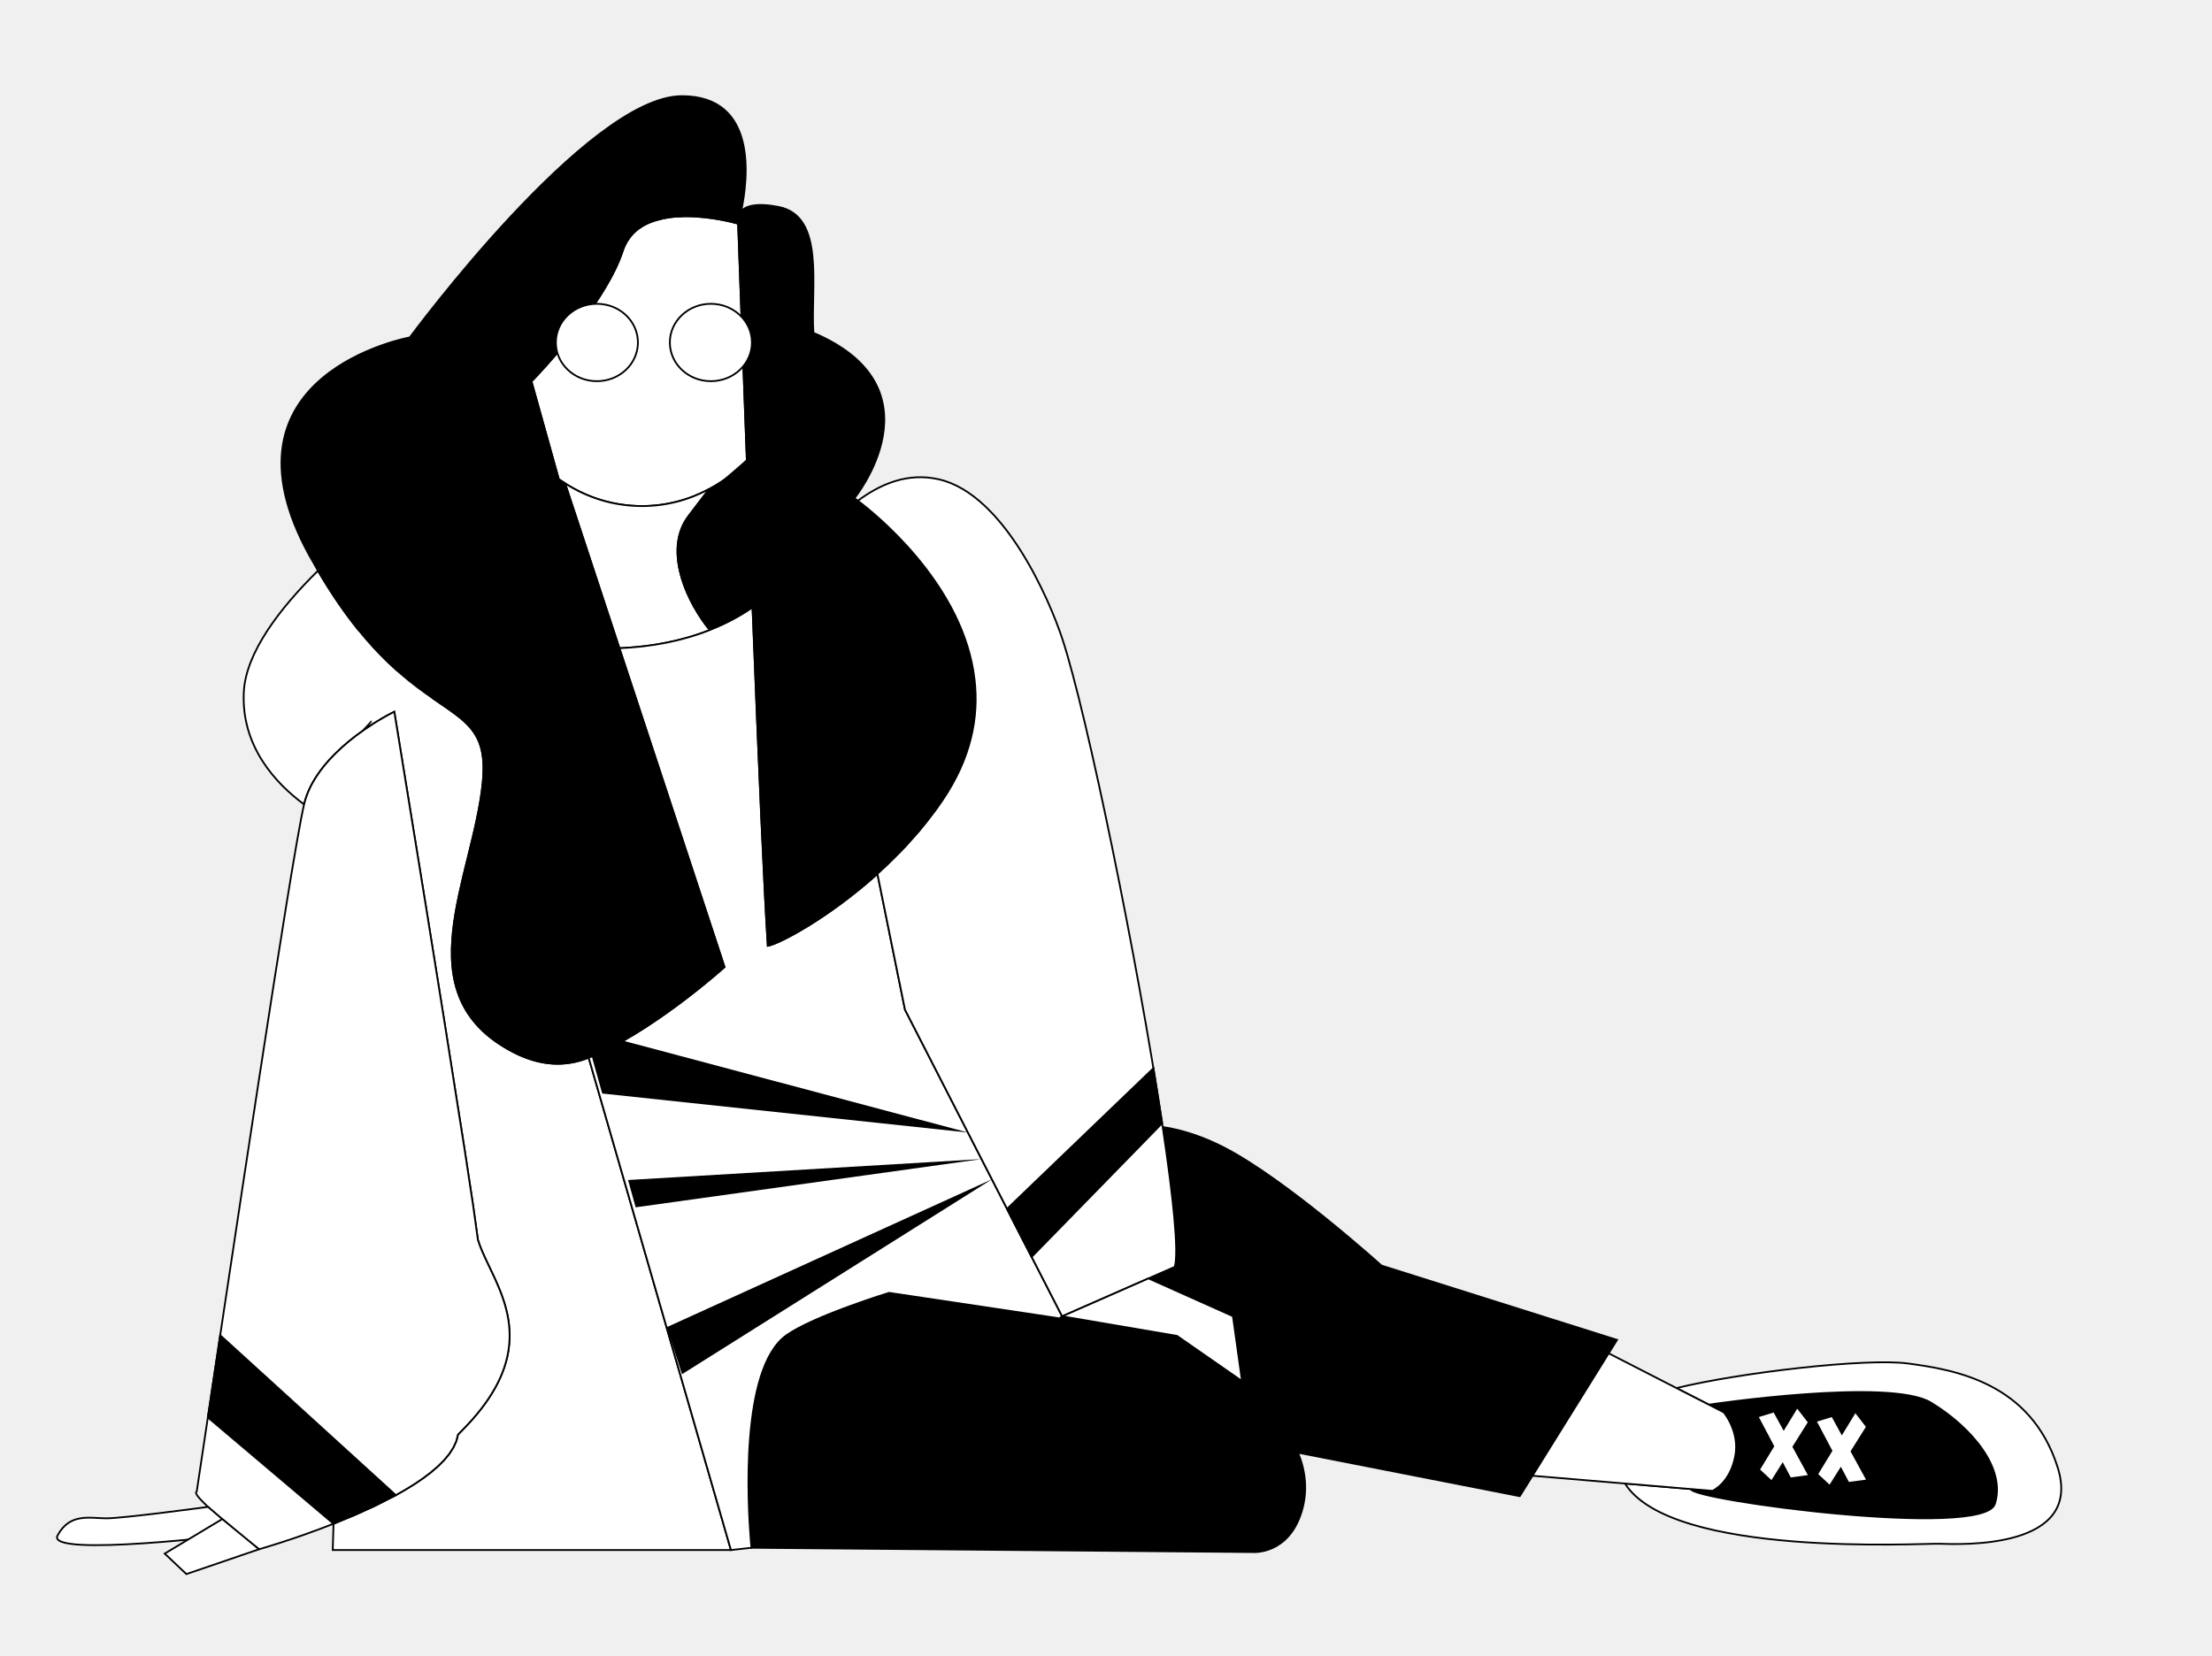
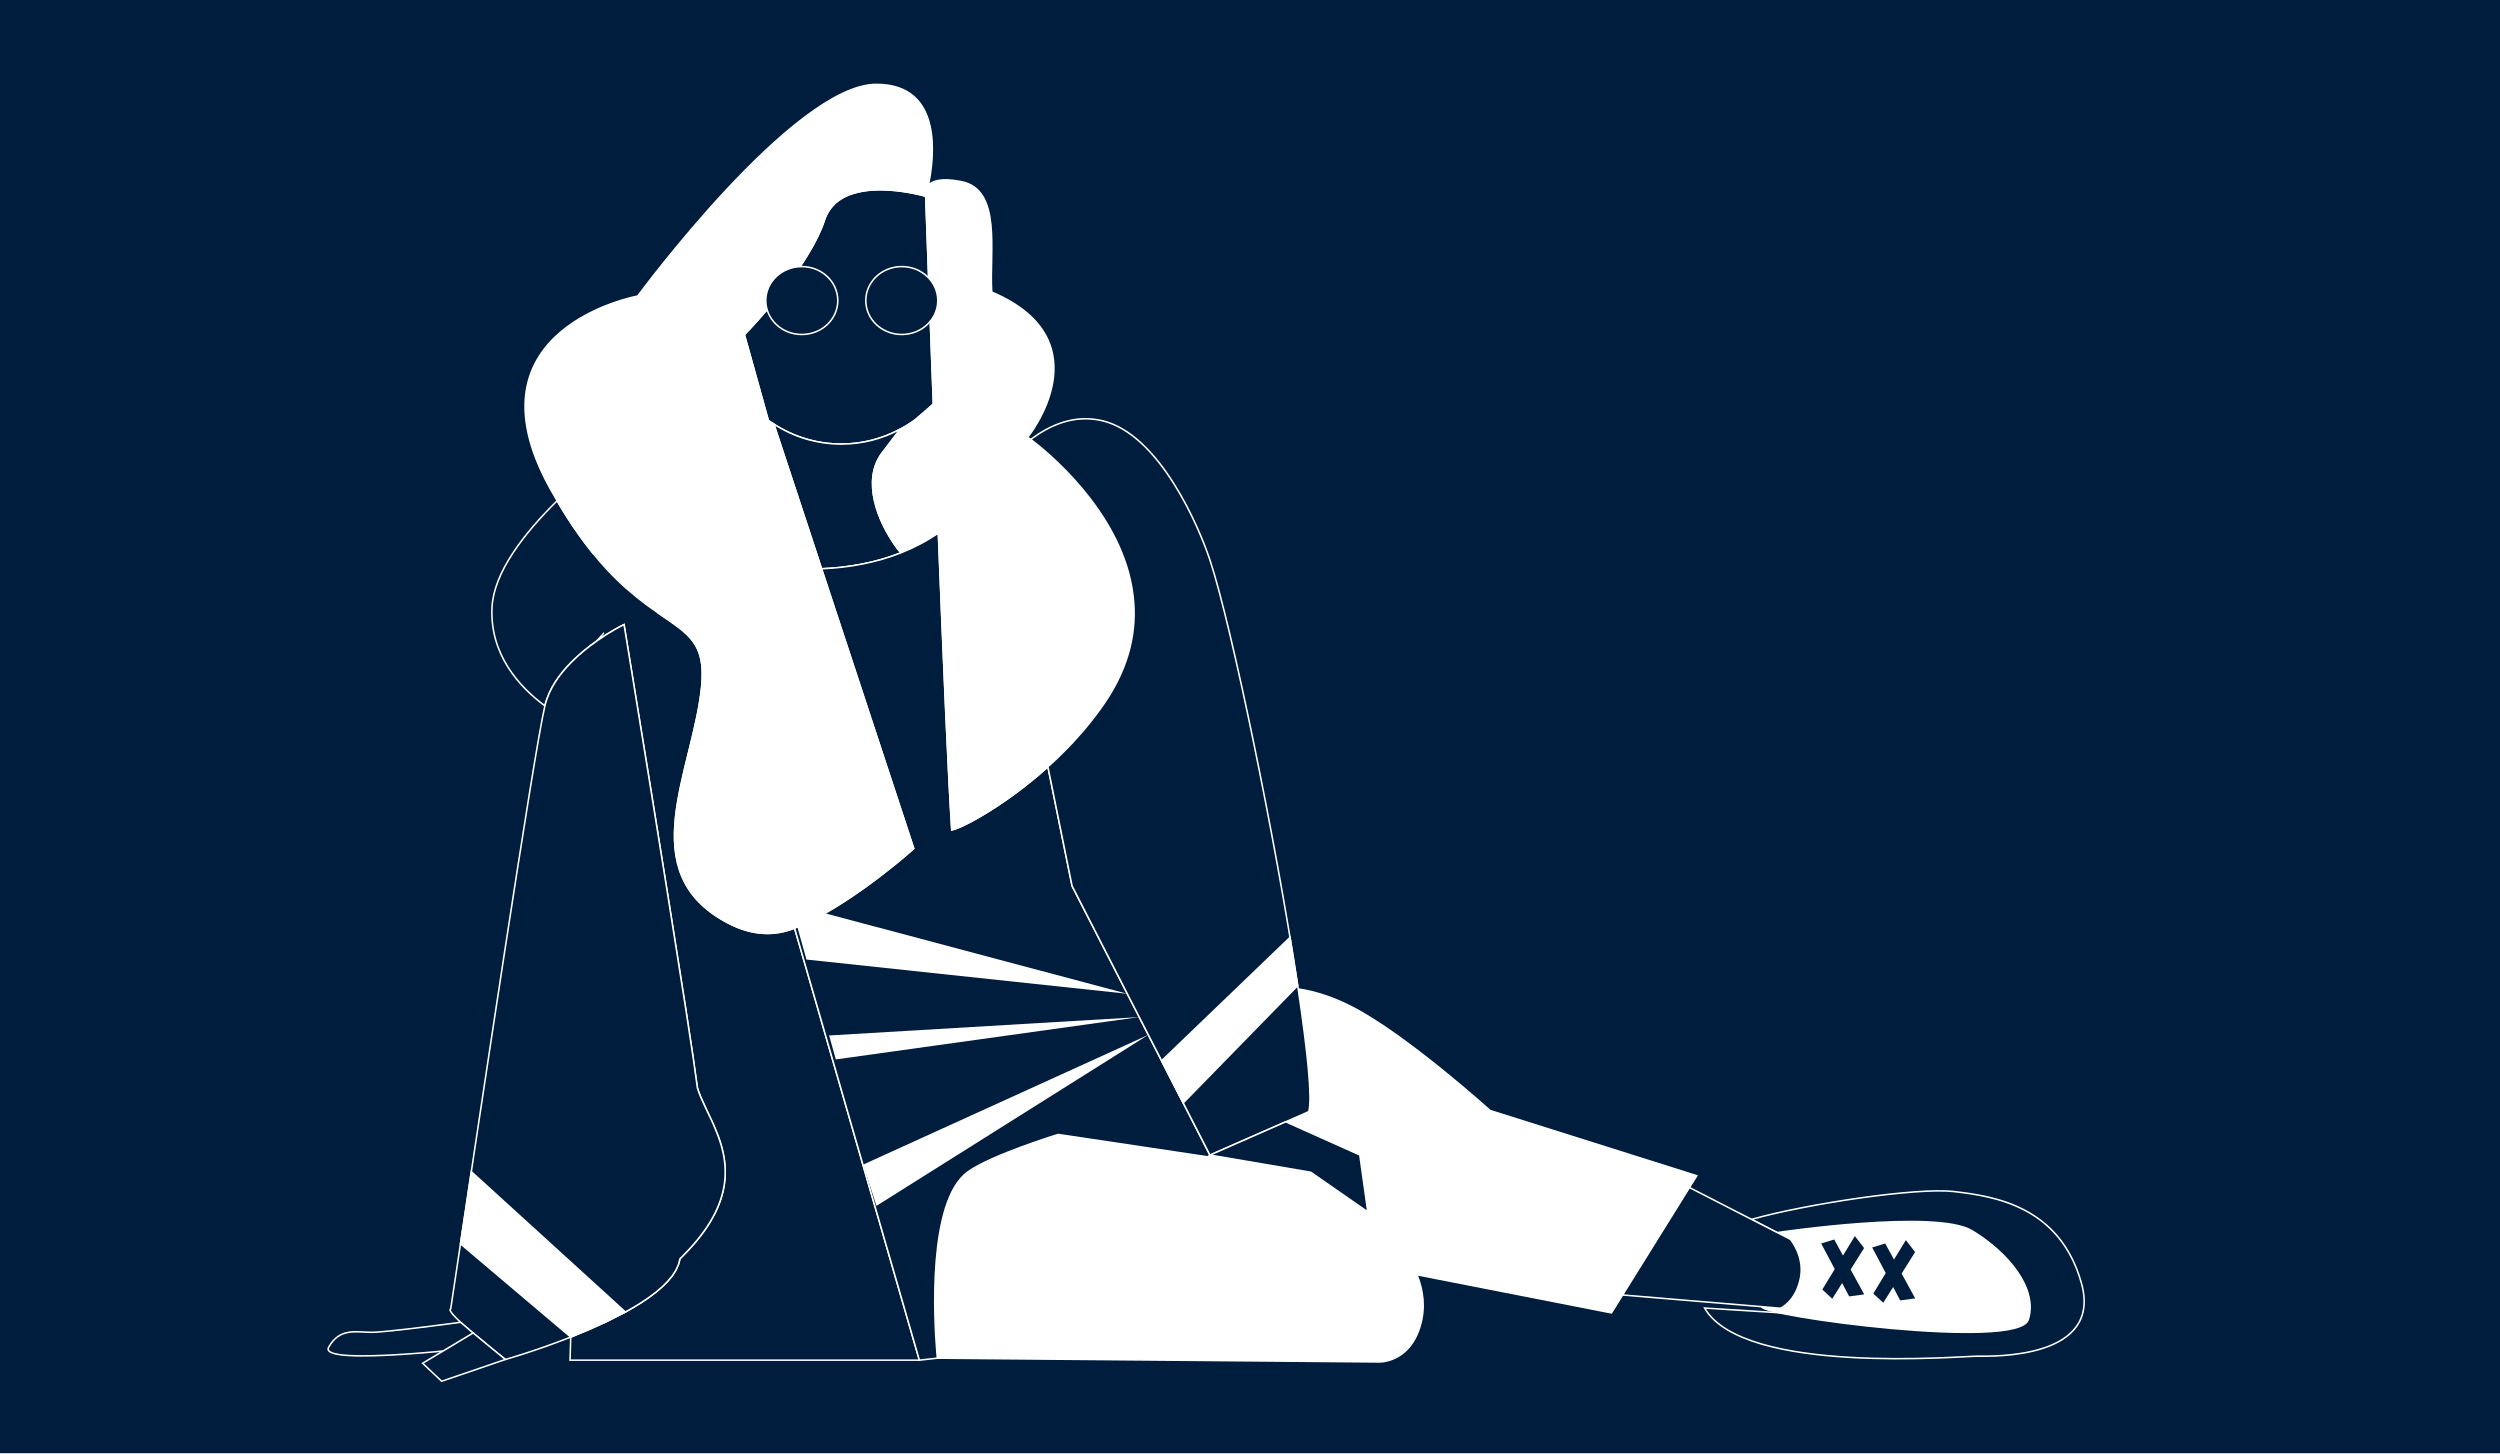
- <svg xmlns="http://www.w3.org/2000/svg" width="621px" height="465px" viewBox="0 0 621 465" version="1.1">
-   <g id="Artboard" stroke="none" stroke-width="1" fill="none" fill-rule="evenodd">
-     <g id="g_01" transform="translate(-72, -333)">
-       <rect id="Rectangle" x="0" y="0" width="710" height="947" />
-       <g id="Group" transform="translate(88, 360)">
-         <path d="M69.371,198.878 C61.402,192.984 51.686,182.579 52.448,167.326 C53.005,156.209 62.605,143.762 73.275,133.247 C77.192,139.926 80.994,145.368 84.623,149.871 C86.402,144.84 87.759,141.231 87.759,141.231 L108.24,159.977 C108.24,159.977 107.248,164.445 105.488,169.061 C115.223,175.797 120.887,178.529 119.55,192.569 C116.99,219.409 96.931,252.214 128.082,268.403 C135.999,272.516 143.033,272.453 149.113,270.042 L149.26,269.985 L189.205,408.252 L77.416,408.252 L77.633,400.864 L77.985,400.724 L80.757,399.58 L83.445,398.474 L83.586,398.41 L83.765,398.333 L86.626,397.03 L89.308,395.816 L89.423,395.752 L89.577,395.681 L92.418,394.224 L94.985,392.914 L95.119,392.838 L95.196,392.793 L96.489,392.064 L97.686,391.381 L97.769,391.329 L97.865,391.272 L99.113,390.505 L100.253,389.802 L100.323,389.757 L100.406,389.706 L101.59,388.901 L102.659,388.179 L102.717,388.134 L102.781,388.089 L103.894,387.246 L104.874,386.511 L104.918,386.473 L104.97,386.434 L105.994,385.552 L106.871,384.805 L106.903,384.773 L106.941,384.741 L107.863,383.821 L108.618,383.066 L108.643,383.034 L108.669,383.009 L109.476,382.038 L110.096,381.29 L110.109,381.271 L110.128,381.252 L110.8,380.21 L111.261,379.494 L111.268,379.481 L111.28,379.462 L111.818,378.28 L112.1,377.666 L112.1,377.66 C112.317,377.053 112.477,376.439 112.567,375.826 L112.567,375.826 L113.681,374.701 C122.174,366.144 125.816,358.616 126.782,351.932 C128.197,342.269 124.03,334.351 120.83,327.59 C119.748,325.315 118.775,323.168 118.161,321.123 C118.161,321.123 116.823,311.537 116.823,311.537 L116.657,310.419 L116.586,309.927 L115.882,305.351 L114.429,295.778 L114.033,293.292 L113.725,291.273 L113.706,291.209 C107.978,254.384 98.576,196.628 95.612,178.501 L94.691,172.864 C94.691,172.864 92.322,173.995 89.02,176.081 L88.911,176.151 L88.61,176.352 L86.556,177.701 L86.178,177.977 L85.858,178.191 L88.329,175.521 C88.322,175.519 85.852,178.214 85.852,178.214 C83.317,179.985 80.565,182.182 78.024,184.737 L77.838,184.922 C73.966,188.809 70.631,193.53 69.371,198.878 Z" id="Path" stroke="#000000" stroke-width="0.5" fill="#FFFFFF" />
-         <path d="M95.612,178.501 C98.576,196.628 107.978,254.384 113.706,291.209 L114.429,295.778 L116.823,311.537 L118.161,321.123 L118.218,321.315 C118.833,323.296 119.78,325.385 120.83,327.59 C121.182,328.325 121.54,329.079 121.905,329.846 C122.251,330.568 122.59,331.297 122.936,332.044 C123.179,332.588 123.422,333.137 123.665,333.693 C124.452,335.527 125.189,337.444 125.771,339.445 L125.822,339.624 L126.033,340.397 C126.334,341.528 126.577,342.685 126.757,343.867 L126.789,344.129 C126.987,345.548 127.089,347.011 127.064,348.519 C127.051,349.043 127.025,349.567 126.987,350.091 C126.949,350.622 126.891,351.165 126.814,351.702 L126.782,351.932 C125.822,358.623 122.18,366.151 113.681,374.701 L112.567,375.826 L112.1,377.66 L111.818,378.28 L111.268,379.481 L110.8,380.21 L110.109,381.271 L109.476,382.038 L108.643,383.034 L107.863,383.821 L106.903,384.773 L105.994,385.552 L104.918,386.473 L103.894,387.246 L102.717,388.134 L101.59,388.901 L100.323,389.757 L99.113,390.505 L97.769,391.329 L96.489,392.064 L95.119,392.838 L92.418,394.224 L89.423,395.752 L86.626,397.03 L83.586,398.41 L80.757,399.58 L77.633,400.864 C66.356,405.318 56.717,408.034 56.717,408.034 C56.717,408.034 36.76,392.62 39.225,391.847 C48.576,329.718 65.678,214.616 69.364,198.899 L69.428,198.628 C70.734,193.383 74.03,188.748 77.838,184.922 L78.024,184.737 C80.565,182.182 83.317,179.985 85.852,178.214 L86.178,177.977 L88.61,176.352 L89.02,176.081 L89.513,175.772 C92.559,173.883 94.691,172.864 94.691,172.864 L95.612,178.501 Z" id="Path" stroke="#000000" stroke-width="0.5" fill="#FFFFFF" />
-         <path d="M42.399,396.135 C42.399,396.135 18.724,399.343 13.924,399.343 C9.123,399.343 3.683,397.746 0.163,404.136 C-3.357,410.527 51.341,403.772 51.341,403.772 L42.399,396.135 Z" id="Path" stroke="#000000" stroke-width="0.5" fill="#FFFFFF" />
-         <polygon id="Path" stroke="#000000" stroke-width="0.5" fill="#FFFFFF" points="46.393 399.548 30.245 409.249 36.325 415 56.717 408.034" />
-         <path d="M348.416,380.913 C350.509,386.096 351.161,391.655 349.427,397.388 C345.779,409.459 336.005,408.82 336.005,408.82 L194.966,407.613 L194.953,407.472 C194.665,404.59 190.313,358.284 204.778,347.963 C212.362,342.557 233.599,336.032 233.599,336.032 L314.442,348.129 C314.442,348.129 340.646,361.997 348.326,380.689 L348.416,380.913 Z" id="Shape" stroke="#000000" stroke-width="0.5" fill="#000000" />
-         <g transform="translate(502.4967, 380.7693) rotate(6.129408) translate(-502.4967, -380.7693) translate(441.487, 354.1707)" fill="#FFFFFF" id="Path" stroke="#000000" stroke-width="0.5">
-           <path d="M11.524,13.809 C28.576,7.648 63.436,-0.293 75.369,0.008 C88.769,0.343 110.209,1.681 120.259,24.426 C130.155,46.816 95.362,48.95 89.553,49.398 C84.474,49.786 15.289,61.4 -7.17198155e-14,41.993 L24.629,41.424 L25.453,19.161 L11.524,13.809 Z" />
-         </g>
-         <path d="M176.91,33.715 C183.925,33.763 190.37,35.551 191.145,35.773 L191.151,35.774 L191.228,35.84 L192.169,61.909 L193.679,102.266 C192.386,103.634 191.004,104.901 189.551,106.071 L187.458,107.644 C186.159,108.568 184.796,109.418 183.387,110.167 L183.106,110.315 C177.435,113.388 171.015,115.105 164.225,115.105 C156.327,115.105 148.94,112.785 142.636,108.727 L140.87,107.561 L133.202,80.095 C133.202,80.095 133.778,79.508 134.764,78.455 L135.308,77.868 L135.736,77.402 L136.594,76.465 C136.805,76.227 137.036,75.978 137.266,75.719 C137.433,75.536 137.599,75.346 137.772,75.153 C138.079,74.809 138.393,74.45 138.719,74.077 L139.429,73.268 L139.954,72.659 L144.083,67.687 C147.404,63.544 150.931,58.748 153.805,53.909 C155.942,50.366 157.715,46.796 158.803,43.456 C159.207,42.222 159.744,41.134 160.404,40.188 C161.492,38.577 162.9,37.337 164.506,36.389 C165.178,35.999 165.882,35.659 166.612,35.373 C167.361,35.071 168.142,34.818 168.948,34.632 C170.414,34.241 171.95,33.995 173.499,33.84 L176.232,33.715 C176.347,33.713 176.462,33.713 176.577,33.713 L176.91,33.715 Z" id="Path" stroke="#000000" stroke-width="0.5" fill="#FFFFFF" />
-         <path d="M189.295,147.162 C179.739,152.184 168.884,154.56 157.895,155.028 L142.636,108.732 C148.94,112.787 156.333,115.105 164.225,115.105 C171.015,115.105 177.435,113.388 183.106,110.315 C183.106,110.315 177.211,118.055 177.211,118.055 C170.811,126.682 175.611,139.783 182.331,148.73 C182.645,149.146 182.978,149.53 183.349,149.879 C185.378,149.081 187.362,148.179 189.295,147.162 Z" id="Path" stroke="#000000" stroke-width="0.5" fill="#FFFFFF" />
-         <path d="M193.679,102.272 L195.055,138.296 L195.267,143.564 L195.203,143.603 L192.719,145.21 L191.964,145.665 L189.877,146.846 L189.295,147.162 C187.362,148.179 185.378,149.081 183.349,149.879 C182.978,149.53 182.645,149.146 182.331,148.73 C175.611,139.783 170.811,126.682 177.211,118.055 L183.106,110.315 C183.106,110.315 184.904,109.318 184.904,109.318 L185.16,109.149 C185.948,108.679 186.716,108.173 187.458,107.644 L193.679,102.272 Z" id="Path" stroke="#000000" stroke-width="0.5" fill="#000000" />
-         <path d="M282.178,342.608 L282.216,342.742 L281.583,343.215 L233.599,336.032 C233.599,336.032 212.362,342.557 204.778,347.963 C191.714,357.287 193.999,395.963 194.774,405.484 L194.966,407.613 L189.205,408.252 L149.26,269.985 L152.621,268.531 C169.511,260.672 187.394,244.545 187.394,244.545 L157.888,155.01 C166.657,154.642 175.342,153.06 183.349,149.879 L183.445,149.84 C187.599,148.2 191.567,146.122 195.267,143.564 L195.689,153.802 L195.753,155.473 C197.142,190.53 198.582,223.502 199.555,238.581 C202.8,238.002 216.593,230.732 230.328,218.371 L238.066,256.516 L282.178,342.608 Z" id="Path" stroke="#000000" stroke-width="0.5" fill="#FFFFFF" />
-         <path d="M230.008,218.659 C216.382,230.844 202.774,238.007 199.555,238.581 C198.467,221.804 196.809,182.875 195.267,143.564 L195.055,138.296 L193.679,102.272 C199.772,95.923 199.772,95.921 193.679,102.266 L192.169,61.909 L191.228,35.84 C195.03,39.216 192.162,36.638 191.228,35.804 L191.228,35.796 L191.209,35.792 C186.133,31.259 189.461,34.263 191.151,35.774 L191.145,35.773 C190.345,35.543 183.496,33.646 176.232,33.715 L173.499,33.84 C171.95,33.972 170.407,34.214 168.948,34.632 C168.148,34.836 167.367,35.084 166.612,35.373 C165.882,35.664 165.178,36.001 164.506,36.389 C162.893,37.328 161.485,38.568 160.404,40.188 C159.744,41.134 159.207,42.222 158.803,43.456 C157.715,46.796 155.942,50.366 153.805,53.909 C149.67,60.839 144.211,67.699 139.954,72.659 C136.082,77.159 133.202,80.095 133.202,80.095 L140.87,107.561 L142.636,108.727 L187.394,244.545 C187.394,244.545 169.511,260.672 152.621,268.531 L150.656,269.38 C150.739,269.342 150.822,269.303 150.905,269.264 L149.26,269.985 L149.113,270.042 C143.033,272.453 135.999,272.516 128.082,268.403 C96.931,252.214 116.99,219.409 119.55,192.569 C121.169,175.587 112.541,175.148 98.864,164.156 L95.183,161.06 C94.454,160.385 93.724,159.71 92.994,159.035 L91.036,157.09 L90.78,156.828 C85.455,151.366 79.643,144.043 73.563,133.741 L73.275,133.247 L70.907,129.089 C42.745,77.965 99.068,67.74 99.068,67.74 C99.068,67.74 148.992,0 175.445,0 C196.796,0 193.961,23.312 192.073,32.309 C193.334,30.905 196.195,29.875 202.537,31.101 C215.767,33.657 211.498,53.681 212.356,66.462 C248.94,82.012 223.876,112.9 223.876,112.9 L224.83,113.611 L225.08,113.8 C230.565,117.982 252.992,136.441 257.21,161.137 L257.6,163.889 C258.823,174.323 256.653,185.778 248.62,197.681 C247.372,199.536 246.06,201.339 244.678,203.076 L245.663,201.796 L242.418,205.884 L241.926,206.497 L239.109,209.664 L237.471,211.422 L235.768,213.171 L235.32,213.623 C233.669,215.277 231.999,216.859 230.328,218.37 L230.008,218.659 Z M234.22,214.729 L235.768,213.172 L234.22,214.729 Z" id="Shape" stroke="#000000" stroke-width="0.5" fill="#000000" />
-         <path d="M310.423,289.464 C316.081,290.327 321.854,292.276 327.454,295.139 C344.947,304.086 371.828,328.37 371.828,328.37 L437.97,349.241 L410.66,393.125 L348.428,380.919 L348.416,380.913 C340.857,362.105 314.442,348.129 314.442,348.129 L282.389,343.336 L282.216,342.742 L282.184,342.627 L313.809,328.728 C314.986,324.682 313.437,309.486 310.423,289.464 Z" id="Path" stroke="#000000" stroke-width="0.5" fill="#000000" />
-         <path d="M282.184,342.627 L238.066,256.516 L230.328,218.37 C232.159,216.731 233.983,215.002 235.768,213.172 L236.965,211.965 L237.471,211.421 L238.316,210.556 L239.109,209.664 L239.66,209.068 L239.109,209.664 L241.926,206.497 L242.418,205.884 L242.316,206.014 C242.886,205.329 243.455,204.635 244.012,203.932 L244.678,203.076 C246.06,201.339 247.372,199.536 248.62,197.681 C256.653,185.778 258.823,174.323 257.6,163.889 L257.21,161.137 C252.922,136.05 229.848,117.399 224.83,113.611 C230.923,109.114 238.623,105.516 247.667,107.617 C266.017,111.877 278.715,141.666 282.229,152.351 C289.282,173.757 303.402,242.997 310.263,288.397 L310.423,289.464 C313.437,309.486 314.986,324.682 313.809,328.728 L282.184,342.627 Z" id="Path" stroke="#000000" stroke-width="0.5" fill="#FFFFFF" />
-         <g transform="translate(172.0523, 58.30841)" fill="#FFFFFF" id="Oval" stroke="#000000" stroke-width="0.5">
-           <ellipse cx="11.521" cy="10.864" rx="11.521" ry="10.864" />
-         </g>
-         <g transform="translate(140.0503, 58.30841)" fill="#FFFFFF" id="Oval" stroke="#000000" stroke-width="0.5">
-           <ellipse cx="11.521" cy="10.864" rx="11.521" ry="10.864" />
-         </g>
-         <polygon id="Path" stroke="#000000" stroke-width="0.5" fill="#FFFFFF" points="306.435 331.974 330.142 342.582 332.69 360.815 314.442 348.129 282.184 342.627" />
-         <polygon id="Path" stroke="#000000" stroke-width="0.5" fill="#000000" points="42.354 371.007 77.633 400.864 95.119 392.838 45.817 347.944" />
-         <polygon id="Path" stroke="#000000" stroke-width="0.5" fill="#000000" points="266.721 312.451 307.811 272.97 310.263 288.397 273.627 325.922" />
-         <path d="M463.732,367.429 C463.732,367.429 514.583,359.837 526.104,366.866 C537.625,373.896 547.225,385.399 544.025,395.304 C540.825,405.21 458.573,394.167 458.733,391.131 L464.743,391.636 L467.943,369.589 L463.732,367.429 Z" id="Path" stroke="#000000" stroke-width="0.5" fill="#000000" />
-         <polygon id="Path" fill="#FFFFFF" points="484.757 374.784 481.941 369.634 477.781 370.912 482.12 379.111 478.133 385.655 481.327 388.607 484.482 383.578 486.741 387.847 491.542 387.208 487.196 379.258 491.51 372.381 488.553 368.554" />
-         <g transform="translate(494.1017, 369.8316)" fill="#FFFFFF" id="Path">
-           <polygon points="6.976 6.231 4.16 1.08 0 2.358 4.339 10.557 0.352 17.101 3.546 20.054 6.701 15.024 8.961 19.293 13.761 18.654 9.415 10.704 13.729 3.828 10.772 0" />
-         </g>
-         <path d="M414.231,387.393 L435.621,353.012 L467.943,369.589 C467.943,369.589 472.5,374.976 471.156,381.903 C469.678,389.566 464.743,391.636 464.743,391.636 L414.231,387.393 Z" id="Path" stroke="#000000" stroke-width="0.5" fill="#FFFFFF" />
-         <polygon id="Path" fill="#000000" points="255.744 291.011 158.611 265.149 150.08 269.409 153.069 280.057" />
-         <polygon id="Path" fill="#000000" points="259.565 298.468 160.32 304.348 162.452 312.016" />
-         <polygon id="Path" fill="#000000" points="262.471 304.15 171.201 345.669 175.47 358.878" />
-       </g>
-     </g>
+ <svg xmlns="http://www.w3.org/2000/svg" width="800" height="465" viewBox="0 0 800 465" fill="none">
+   <g clip-path="url(#clip0_628_1204)">
+     <rect width="800" height="465" fill="#001D3D" />
+     <path fill-rule="evenodd" clip-rule="evenodd" d="M174.371 225.878C166.402 219.984 156.686 209.579 157.448 194.326C158.005 183.209 167.605 170.762 178.275 160.247C182.192 166.926 185.994 172.368 189.623 176.871C191.402 171.84 192.759 168.231 192.759 168.231L213.24 186.977C213.24 186.977 212.248 191.445 210.488 196.061C220.223 202.797 225.887 205.529 224.55 219.569C221.99 246.409 201.931 279.214 233.082 295.403C240.999 299.516 248.033 299.453 254.113 297.042L254.26 296.985L294.205 435.252H182.416L182.634 427.864L182.986 427.724L185.757 426.58L188.445 425.474L188.586 425.41L188.765 425.333L191.626 424.03L194.308 422.816L194.423 422.752L194.577 422.681L197.418 421.224L199.985 419.914L200.119 419.838L200.196 419.793L201.489 419.064L202.686 418.381L202.769 418.329L202.865 418.272L204.113 417.505L205.253 416.802L205.323 416.757L205.406 416.706L206.59 415.901L207.659 415.179L207.717 415.134L207.781 415.089L208.894 414.246L209.874 413.511L209.918 413.473L209.97 413.434L210.994 412.552L211.871 411.805L211.903 411.773L211.941 411.741L212.863 410.821L213.618 410.066L213.643 410.034L213.669 410.009L214.476 409.038L215.096 408.29L215.109 408.271L215.128 408.252L215.8 407.21L216.261 406.494L216.268 406.481L216.28 406.462L216.818 405.28L217.1 404.666V404.66C217.317 404.053 217.477 403.439 217.567 402.826L218.681 401.701C227.174 393.144 230.816 385.616 231.782 378.932C233.197 369.269 229.03 361.351 225.83 354.59C224.748 352.315 223.775 350.168 223.161 348.123L221.823 338.537L221.657 337.419L221.586 336.927L220.882 332.351L219.429 322.778L219.033 320.292L218.725 318.273L218.706 318.209C212.978 281.384 203.576 223.628 200.612 205.501L199.691 199.864C199.691 199.864 197.322 200.995 194.02 203.081L193.911 203.151L193.61 203.352L191.556 204.701L191.178 204.977L190.858 205.191L193.329 202.521C193.322 202.519 190.852 205.214 190.852 205.214C188.317 206.985 185.565 209.182 183.024 211.737L182.838 211.922C178.966 215.809 175.631 220.53 174.371 225.878Z" fill="#001D3D" stroke="white" stroke-width="0.5" />
+     <path fill-rule="evenodd" clip-rule="evenodd" d="M200.612 205.501C203.576 223.628 212.978 281.384 218.706 318.209L219.429 322.778L221.823 338.537L223.161 348.123L223.218 348.315C223.833 350.296 224.78 352.385 225.83 354.59C226.182 355.325 226.54 356.079 226.905 356.846C227.251 357.568 227.59 358.297 227.936 359.044C228.179 359.588 228.422 360.137 228.665 360.693C229.452 362.527 230.188 364.444 230.771 366.445L230.822 366.624L231.033 367.397C231.334 368.528 231.577 369.685 231.757 370.867L231.789 371.129C231.987 372.548 232.089 374.011 232.064 375.519C232.051 376.043 232.025 376.567 231.987 377.091C231.949 377.622 231.891 378.165 231.814 378.702L231.782 378.932C230.822 385.623 227.18 393.151 218.681 401.701L217.567 402.826L217.1 404.66L216.818 405.28L216.268 406.481L215.8 407.21L215.109 408.271L214.475 409.038L213.643 410.035L212.863 410.821L211.902 411.773L210.994 412.552L209.918 413.473L208.894 414.246L207.717 415.134L206.59 415.901L205.323 416.757L204.113 417.505L202.769 418.329L201.489 419.064L200.119 419.838L197.418 421.224L194.423 422.752L191.626 424.03L188.586 425.41L185.757 426.58L182.633 427.864C171.356 432.318 161.717 435.034 161.717 435.034C161.717 435.034 141.76 419.62 144.225 418.847C153.576 356.718 170.677 241.616 174.364 225.899L174.428 225.628C175.734 220.383 179.03 215.748 182.838 211.922L183.024 211.737C185.565 209.182 188.317 206.985 190.852 205.214L191.178 204.977L193.61 203.352L194.02 203.081L194.513 202.772C197.559 200.883 199.691 199.864 199.691 199.864L200.612 205.501Z" fill="#001D3D" stroke="white" stroke-width="0.5" />
+     <path fill-rule="evenodd" clip-rule="evenodd" d="M147.399 423.135C147.399 423.135 123.724 426.343 118.924 426.343C114.123 426.343 108.683 424.745 105.163 431.136C101.643 437.527 156.341 430.772 156.341 430.772L147.399 423.135Z" fill="#001D3D" stroke="white" stroke-width="0.5" />
+     <path fill-rule="evenodd" clip-rule="evenodd" d="M151.393 426.548L135.245 436.248L141.325 442L161.717 435.034L151.393 426.548Z" fill="#001D3D" stroke="white" stroke-width="0.5" />
+     <path fill-rule="evenodd" clip-rule="evenodd" d="M453.416 407.913C455.508 413.096 456.161 418.655 454.427 424.388C450.779 436.459 441.005 435.82 441.005 435.82L299.966 434.612L299.953 434.472C299.665 431.59 295.313 385.284 309.778 374.963C317.362 369.557 338.599 363.032 338.599 363.032L419.442 375.129C419.442 375.129 445.645 388.997 453.326 407.689L453.416 407.913Z" fill="white" stroke="white" stroke-width="0.5" />
+     <path fill-rule="evenodd" clip-rule="evenodd" d="M560.516 390.192C578.096 385.232 613.424 379.945 625.119 381.282C638.253 382.78 659.162 386.014 666.05 410.586C672.833 434.776 638.335 434.016 632.564 433.985C627.518 433.954 557.951 440.126 545.471 418.584L569.767 420.104L573.509 396.966L560.516 390.192Z" fill="#001D3D" stroke="white" stroke-width="0.5" />
+     <path fill-rule="evenodd" clip-rule="evenodd" d="M281.91 60.715C288.925 60.763 295.37 62.55 296.145 62.773L296.151 62.774L296.228 62.84L297.169 88.909L298.679 129.266C297.386 130.633 296.004 131.901 294.551 133.071L292.458 134.644C291.159 135.568 289.796 136.418 288.388 137.167L288.106 137.315C282.435 140.388 276.016 142.105 269.225 142.105C261.327 142.105 253.941 139.785 247.636 135.727L245.87 134.561L238.202 107.095C238.202 107.095 238.778 106.508 239.764 105.455L240.308 104.868L240.736 104.402L241.594 103.465C241.805 103.227 242.036 102.978 242.266 102.719C242.433 102.536 242.599 102.346 242.772 102.153C243.079 101.809 243.393 101.45 243.719 101.077L244.43 100.268L244.954 99.659L249.083 94.687C252.404 90.544 255.931 85.748 258.805 80.909C260.943 77.366 262.715 73.796 263.804 70.456C264.207 69.222 264.744 68.134 265.404 67.188C266.492 65.577 267.9 64.337 269.506 63.389C270.178 62.998 270.882 62.659 271.612 62.373C272.361 62.071 273.142 61.818 273.948 61.632C275.414 61.24 276.95 60.995 278.499 60.84L281.232 60.715C281.347 60.713 281.462 60.713 281.577 60.713L281.91 60.715Z" fill="#001D3D" stroke="white" stroke-width="0.5" />
+     <path fill-rule="evenodd" clip-rule="evenodd" d="M294.295 174.162C284.739 179.184 273.884 181.56 262.895 182.028L247.636 135.732C253.94 139.787 261.333 142.105 269.225 142.105C276.015 142.105 282.435 140.388 288.106 137.315L282.211 145.055C275.811 153.682 280.611 166.783 287.331 175.73C287.645 176.146 287.978 176.53 288.349 176.879C290.378 176.081 292.362 175.179 294.295 174.162Z" fill="#001D3D" stroke="white" stroke-width="0.5" />
+     <path fill-rule="evenodd" clip-rule="evenodd" d="M298.679 129.272L300.055 165.296L300.267 170.564L300.203 170.603L297.719 172.21L296.964 172.665L294.878 173.846L294.295 174.162C292.362 175.179 290.378 176.081 288.349 176.879C287.978 176.53 287.645 176.146 287.331 175.73C280.611 166.783 275.811 153.682 282.211 145.055L288.106 137.315L289.904 136.318L290.16 136.149C290.948 135.679 291.716 135.173 292.458 134.644L298.679 129.272Z" fill="white" stroke="white" stroke-width="0.5" />
+     <path fill-rule="evenodd" clip-rule="evenodd" d="M387.178 369.608L387.216 369.742L386.583 370.215L338.599 363.032C338.599 363.032 317.362 369.557 309.778 374.963C296.714 384.287 298.999 422.963 299.774 432.484L299.966 434.613L294.205 435.252L254.26 296.985L257.621 295.531C274.511 287.672 292.394 271.545 292.394 271.545L262.888 182.01C271.657 181.642 280.342 180.06 288.349 176.879L288.445 176.84C292.599 175.2 296.567 173.122 300.267 170.564L300.689 180.802L300.753 182.473C302.142 217.53 303.582 250.502 304.555 265.581C307.8 265.002 321.593 257.732 335.328 245.371L343.066 283.516L387.178 369.608Z" fill="#001D3D" stroke="white" stroke-width="0.5" />
+     <path fill-rule="evenodd" clip-rule="evenodd" d="M335.008 245.659C321.382 257.844 307.774 265.007 304.555 265.581C303.467 248.804 301.809 209.875 300.267 170.564L300.055 165.296L298.679 129.272C304.773 122.923 304.773 122.921 298.679 129.266L297.169 88.909L296.228 62.84C300.03 66.216 297.162 63.638 296.228 62.804V62.796L296.209 62.792C291.133 58.259 294.461 61.263 296.151 62.774L296.145 62.773C295.345 62.543 288.496 60.646 281.232 60.715L278.499 60.84C276.95 60.972 275.407 61.214 273.948 61.632C273.148 61.836 272.367 62.084 271.612 62.373C270.882 62.664 270.178 63.001 269.506 63.389C267.893 64.328 266.485 65.568 265.404 67.188C264.744 68.134 264.207 69.222 263.803 70.456C262.715 73.796 260.943 77.366 258.805 80.909C254.67 87.839 249.211 94.699 244.954 99.659C241.082 104.159 238.202 107.095 238.202 107.095L245.87 134.561L247.636 135.727L292.394 271.545C292.394 271.545 274.511 287.672 257.621 295.531L255.656 296.38C255.739 296.342 255.822 296.303 255.905 296.264L254.26 296.985L254.113 297.042C248.033 299.453 240.999 299.516 233.082 295.403C201.931 279.214 221.99 246.409 224.55 219.569C226.169 202.587 217.541 202.148 203.864 191.156L200.183 188.06C199.454 187.385 198.724 186.71 197.994 186.035L196.036 184.09L195.78 183.828C190.455 178.366 184.643 171.043 178.563 160.741L178.275 160.247L175.907 156.089C147.745 104.965 204.068 94.74 204.068 94.74C204.068 94.74 253.992 27 280.445 27C301.796 27 298.961 50.312 297.073 59.309C298.334 57.905 301.195 56.875 307.538 58.101C320.767 60.657 316.498 80.681 317.356 93.462C353.94 109.012 328.876 139.9 328.876 139.9L329.83 140.611L330.08 140.8C335.565 144.982 357.992 163.441 362.21 188.137L362.6 190.889C363.823 201.323 361.653 212.778 353.62 224.681C352.372 226.536 351.06 228.339 349.678 230.076L350.663 228.796L347.418 232.884L346.926 233.497L344.109 236.664L342.471 238.422L340.768 240.171L340.32 240.623C338.669 242.277 336.999 243.859 335.328 245.37L335.008 245.659ZM339.22 241.729L340.768 240.172L339.22 241.729Z" fill="white" stroke="white" stroke-width="0.5" />
+     <path fill-rule="evenodd" clip-rule="evenodd" d="M415.423 316.464C421.081 317.327 426.854 319.276 432.454 322.139C449.947 331.086 476.828 355.37 476.828 355.37L542.97 376.241L515.66 420.125L453.428 407.919L453.416 407.913C445.857 389.105 419.442 375.129 419.442 375.129L387.389 370.336L387.216 369.742L387.184 369.627L418.809 355.728C419.986 351.682 418.437 336.486 415.423 316.464Z" fill="white" stroke="white" stroke-width="0.5" />
+     <path fill-rule="evenodd" clip-rule="evenodd" d="M387.184 369.627L343.066 283.516L335.328 245.37C337.159 243.731 338.983 242.002 340.768 240.172L341.965 238.965L342.471 238.421L343.316 237.556L344.109 236.664L344.66 236.068L344.109 236.664L346.926 233.497L347.418 232.884L347.316 233.014C347.886 232.329 348.455 231.635 349.012 230.933L349.678 230.076C351.06 228.339 352.372 226.536 353.62 224.681C361.653 212.778 363.823 201.323 362.6 190.889L362.21 188.137C357.921 163.05 334.848 144.399 329.83 140.611C335.923 136.114 343.623 132.516 352.667 134.617C371.017 138.877 383.715 168.666 387.229 179.351C394.282 200.757 408.402 269.997 415.263 315.397L415.423 316.464C418.437 336.486 419.986 351.682 418.809 355.728L387.184 369.627Z" fill="#001D3D" stroke="white" stroke-width="0.5" />
+     <path d="M288.573 107.036C294.936 107.036 300.094 102.172 300.094 96.172C300.094 90.172 294.936 85.308 288.573 85.308C282.21 85.308 277.052 90.172 277.052 96.172C277.052 102.172 282.21 107.036 288.573 107.036Z" fill="#001D3D" stroke="white" stroke-width="0.5" />
+     <path d="M256.571 107.036C262.934 107.036 268.092 102.172 268.092 96.172C268.092 90.172 262.934 85.308 256.571 85.308C250.208 85.308 245.05 90.172 245.05 96.172C245.05 102.172 250.208 107.036 256.571 107.036Z" fill="#001D3D" stroke="white" stroke-width="0.5" />
+     <path fill-rule="evenodd" clip-rule="evenodd" d="M411.435 358.974L435.142 369.582L437.69 387.815L419.442 375.129L387.184 369.627L411.435 358.974Z" fill="#001D3D" stroke="white" stroke-width="0.5" />
+     <path fill-rule="evenodd" clip-rule="evenodd" d="M147.354 398.008L182.633 427.864L200.119 419.838L150.817 374.944L147.354 398.008Z" fill="white" stroke="white" stroke-width="0.5" />
+     <path fill-rule="evenodd" clip-rule="evenodd" d="M371.721 339.451L412.811 299.97L415.263 315.397L378.627 352.922L371.721 339.451Z" fill="white" stroke="white" stroke-width="0.5" />
+     <path fill-rule="evenodd" clip-rule="evenodd" d="M568.732 394.429C568.732 394.429 619.583 386.837 631.104 393.866C642.625 400.896 652.225 412.399 649.025 422.304C645.825 432.21 563.573 421.167 563.733 418.131L569.743 418.636L572.943 396.589L568.732 394.429Z" fill="white" stroke="white" stroke-width="0.5" />
+     <path fill-rule="evenodd" clip-rule="evenodd" d="M589.757 401.784L586.941 396.633L582.781 397.912L587.12 406.111L583.133 412.655L586.327 415.607L589.482 410.578L591.741 414.847L596.542 414.207L592.196 406.258L596.51 399.381L593.553 395.553L589.757 401.784Z" fill="#001D3D" />
+     <path fill-rule="evenodd" clip-rule="evenodd" d="M606.078 403.062L603.262 397.912L599.102 399.19L603.441 407.389L599.454 413.933L602.648 416.885L605.803 411.856L608.062 416.125L612.863 415.486L608.517 407.536L612.831 400.659L609.874 396.832L606.078 403.062Z" fill="#001D3D" />
+     <path fill-rule="evenodd" clip-rule="evenodd" d="M519.231 414.393L540.621 380.012L572.943 396.589C572.943 396.589 577.5 401.976 576.156 408.903C574.678 416.566 569.743 418.636 569.743 418.636L519.231 414.393Z" fill="#001D3D" stroke="white" stroke-width="0.5" />
+     <path fill-rule="evenodd" clip-rule="evenodd" d="M360.744 318.011L263.611 292.149L255.08 296.409L258.069 307.057L360.744 318.011Z" fill="white" />
+     <path fill-rule="evenodd" clip-rule="evenodd" d="M364.565 325.469L265.32 331.348L267.452 339.016L364.565 325.469Z" fill="white" />
+     <path fill-rule="evenodd" clip-rule="evenodd" d="M367.471 331.15L276.201 372.669L280.47 385.878L367.471 331.15Z" fill="white" />
  </g>
+   <defs>
+     <clipPath id="clip0_628_1204">
+       <rect width="800" height="465" fill="white" />
+     </clipPath>
+   </defs>
</svg>
